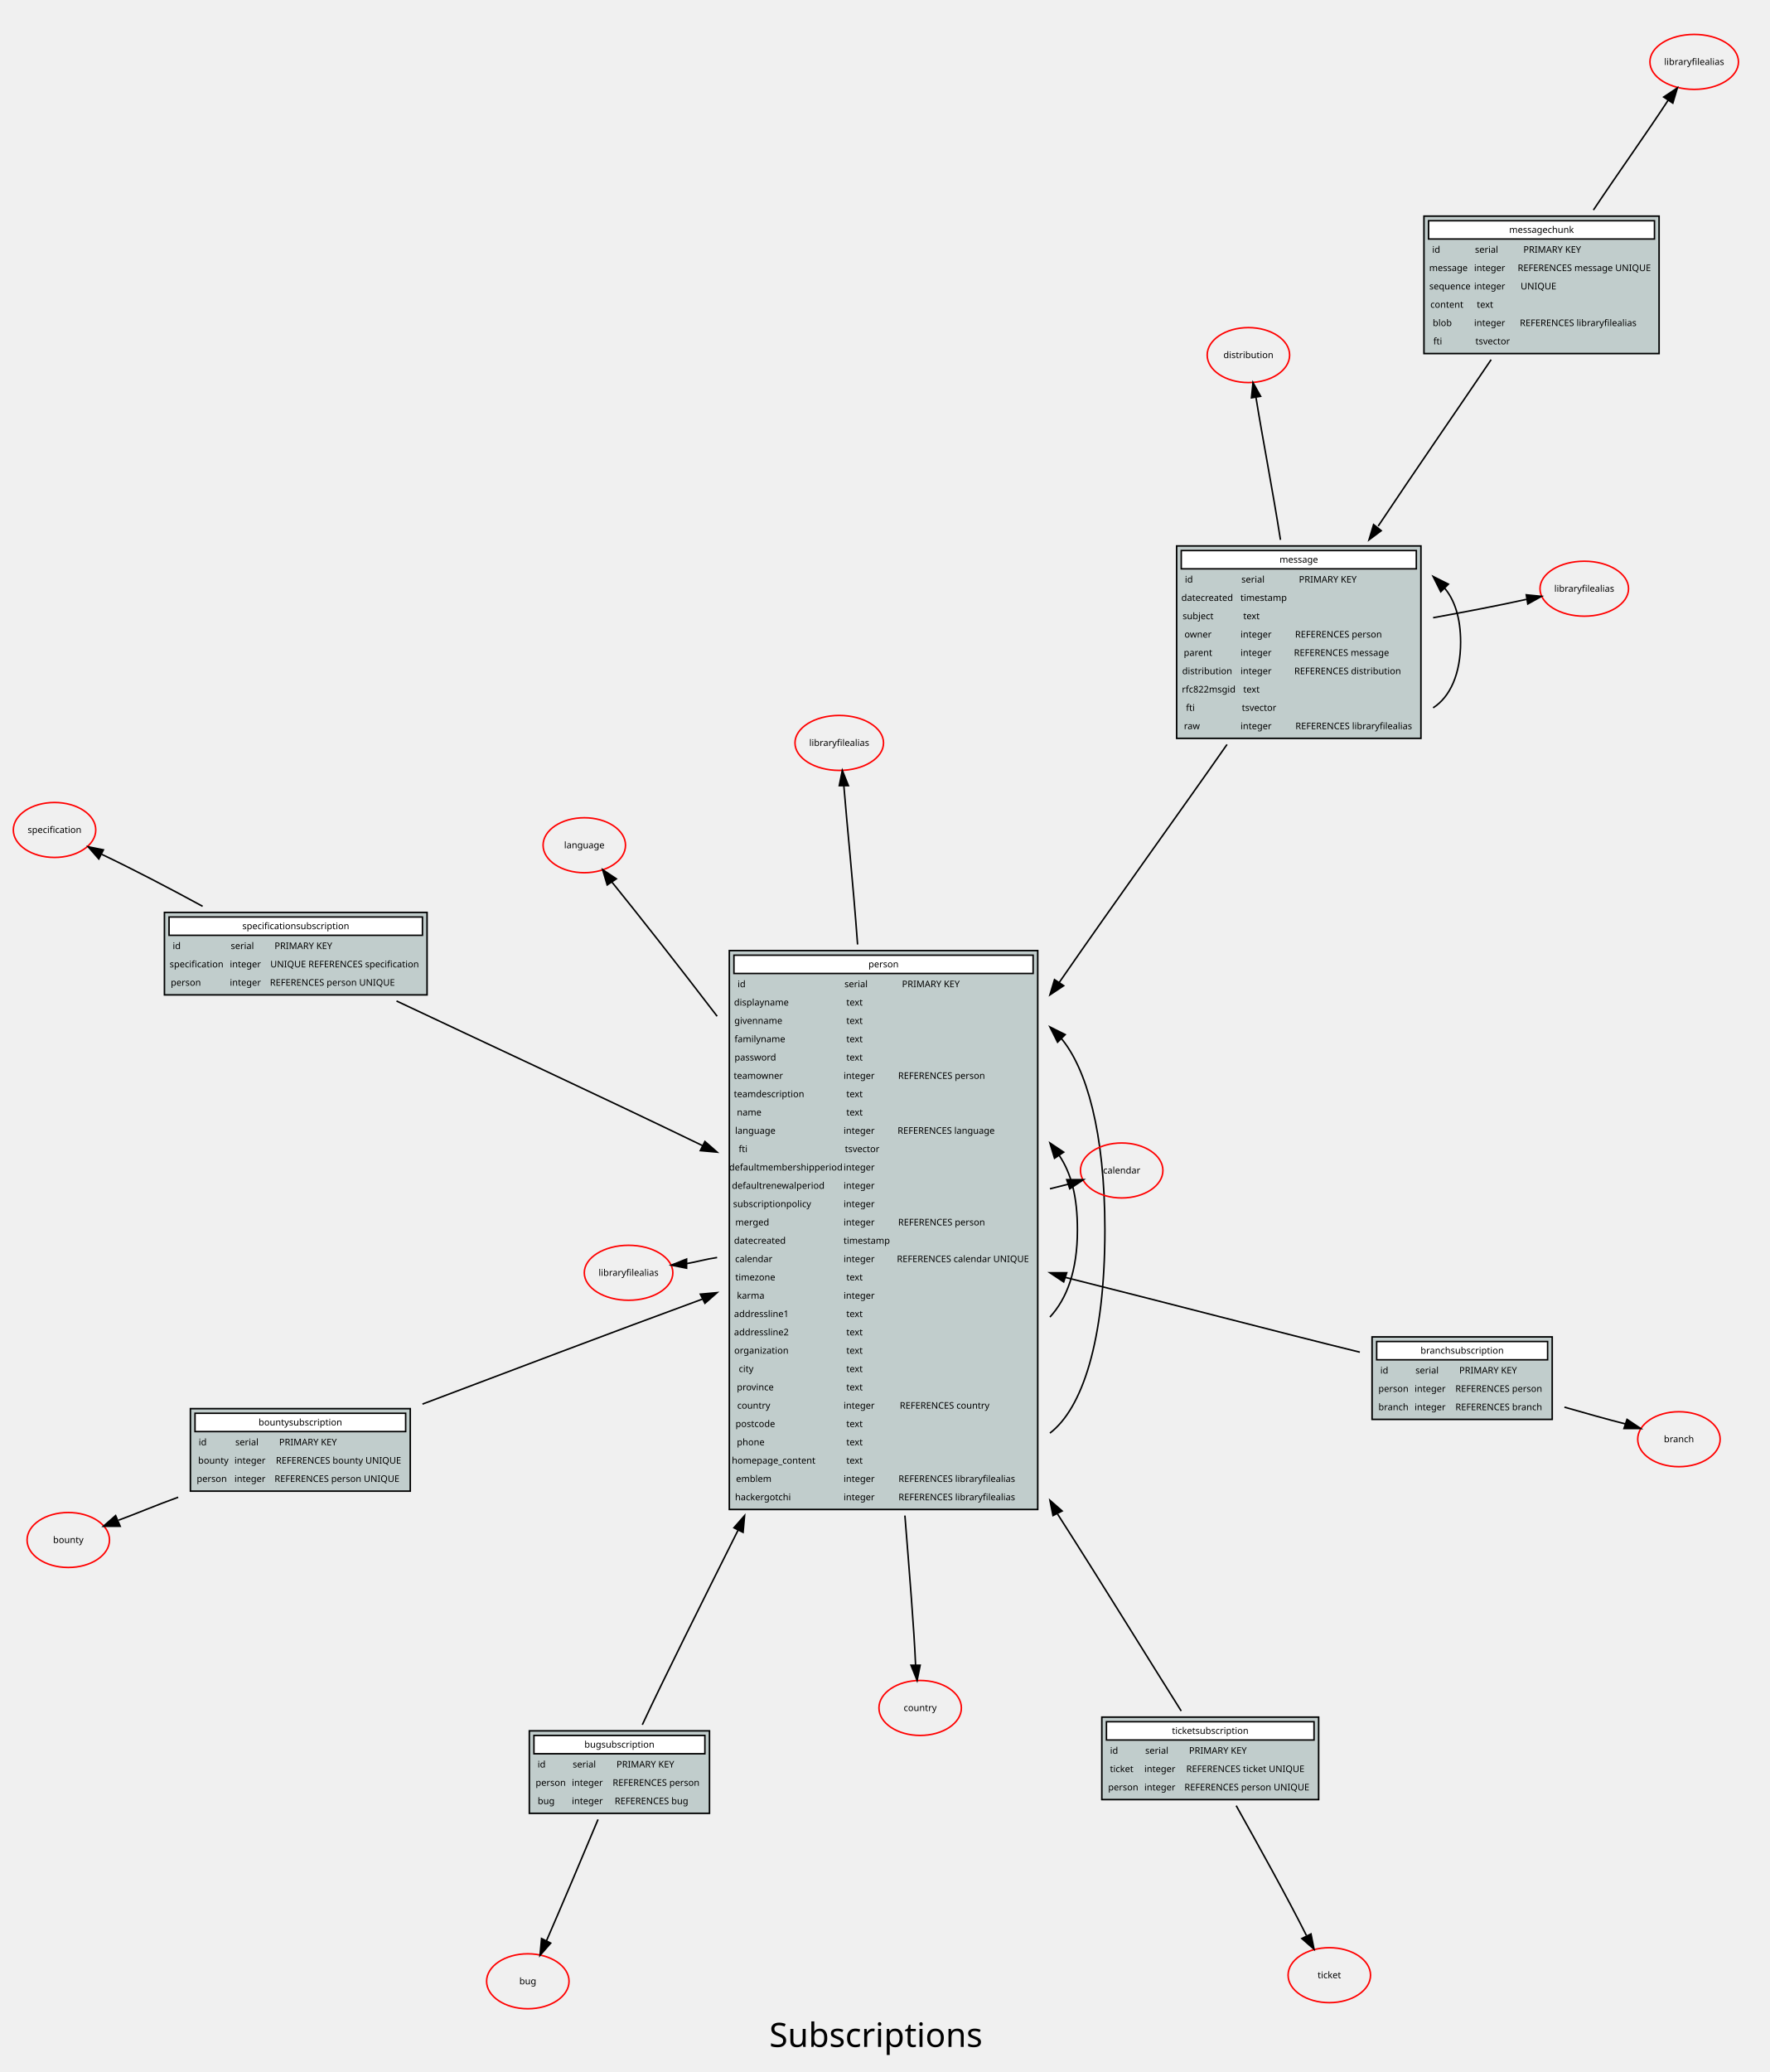
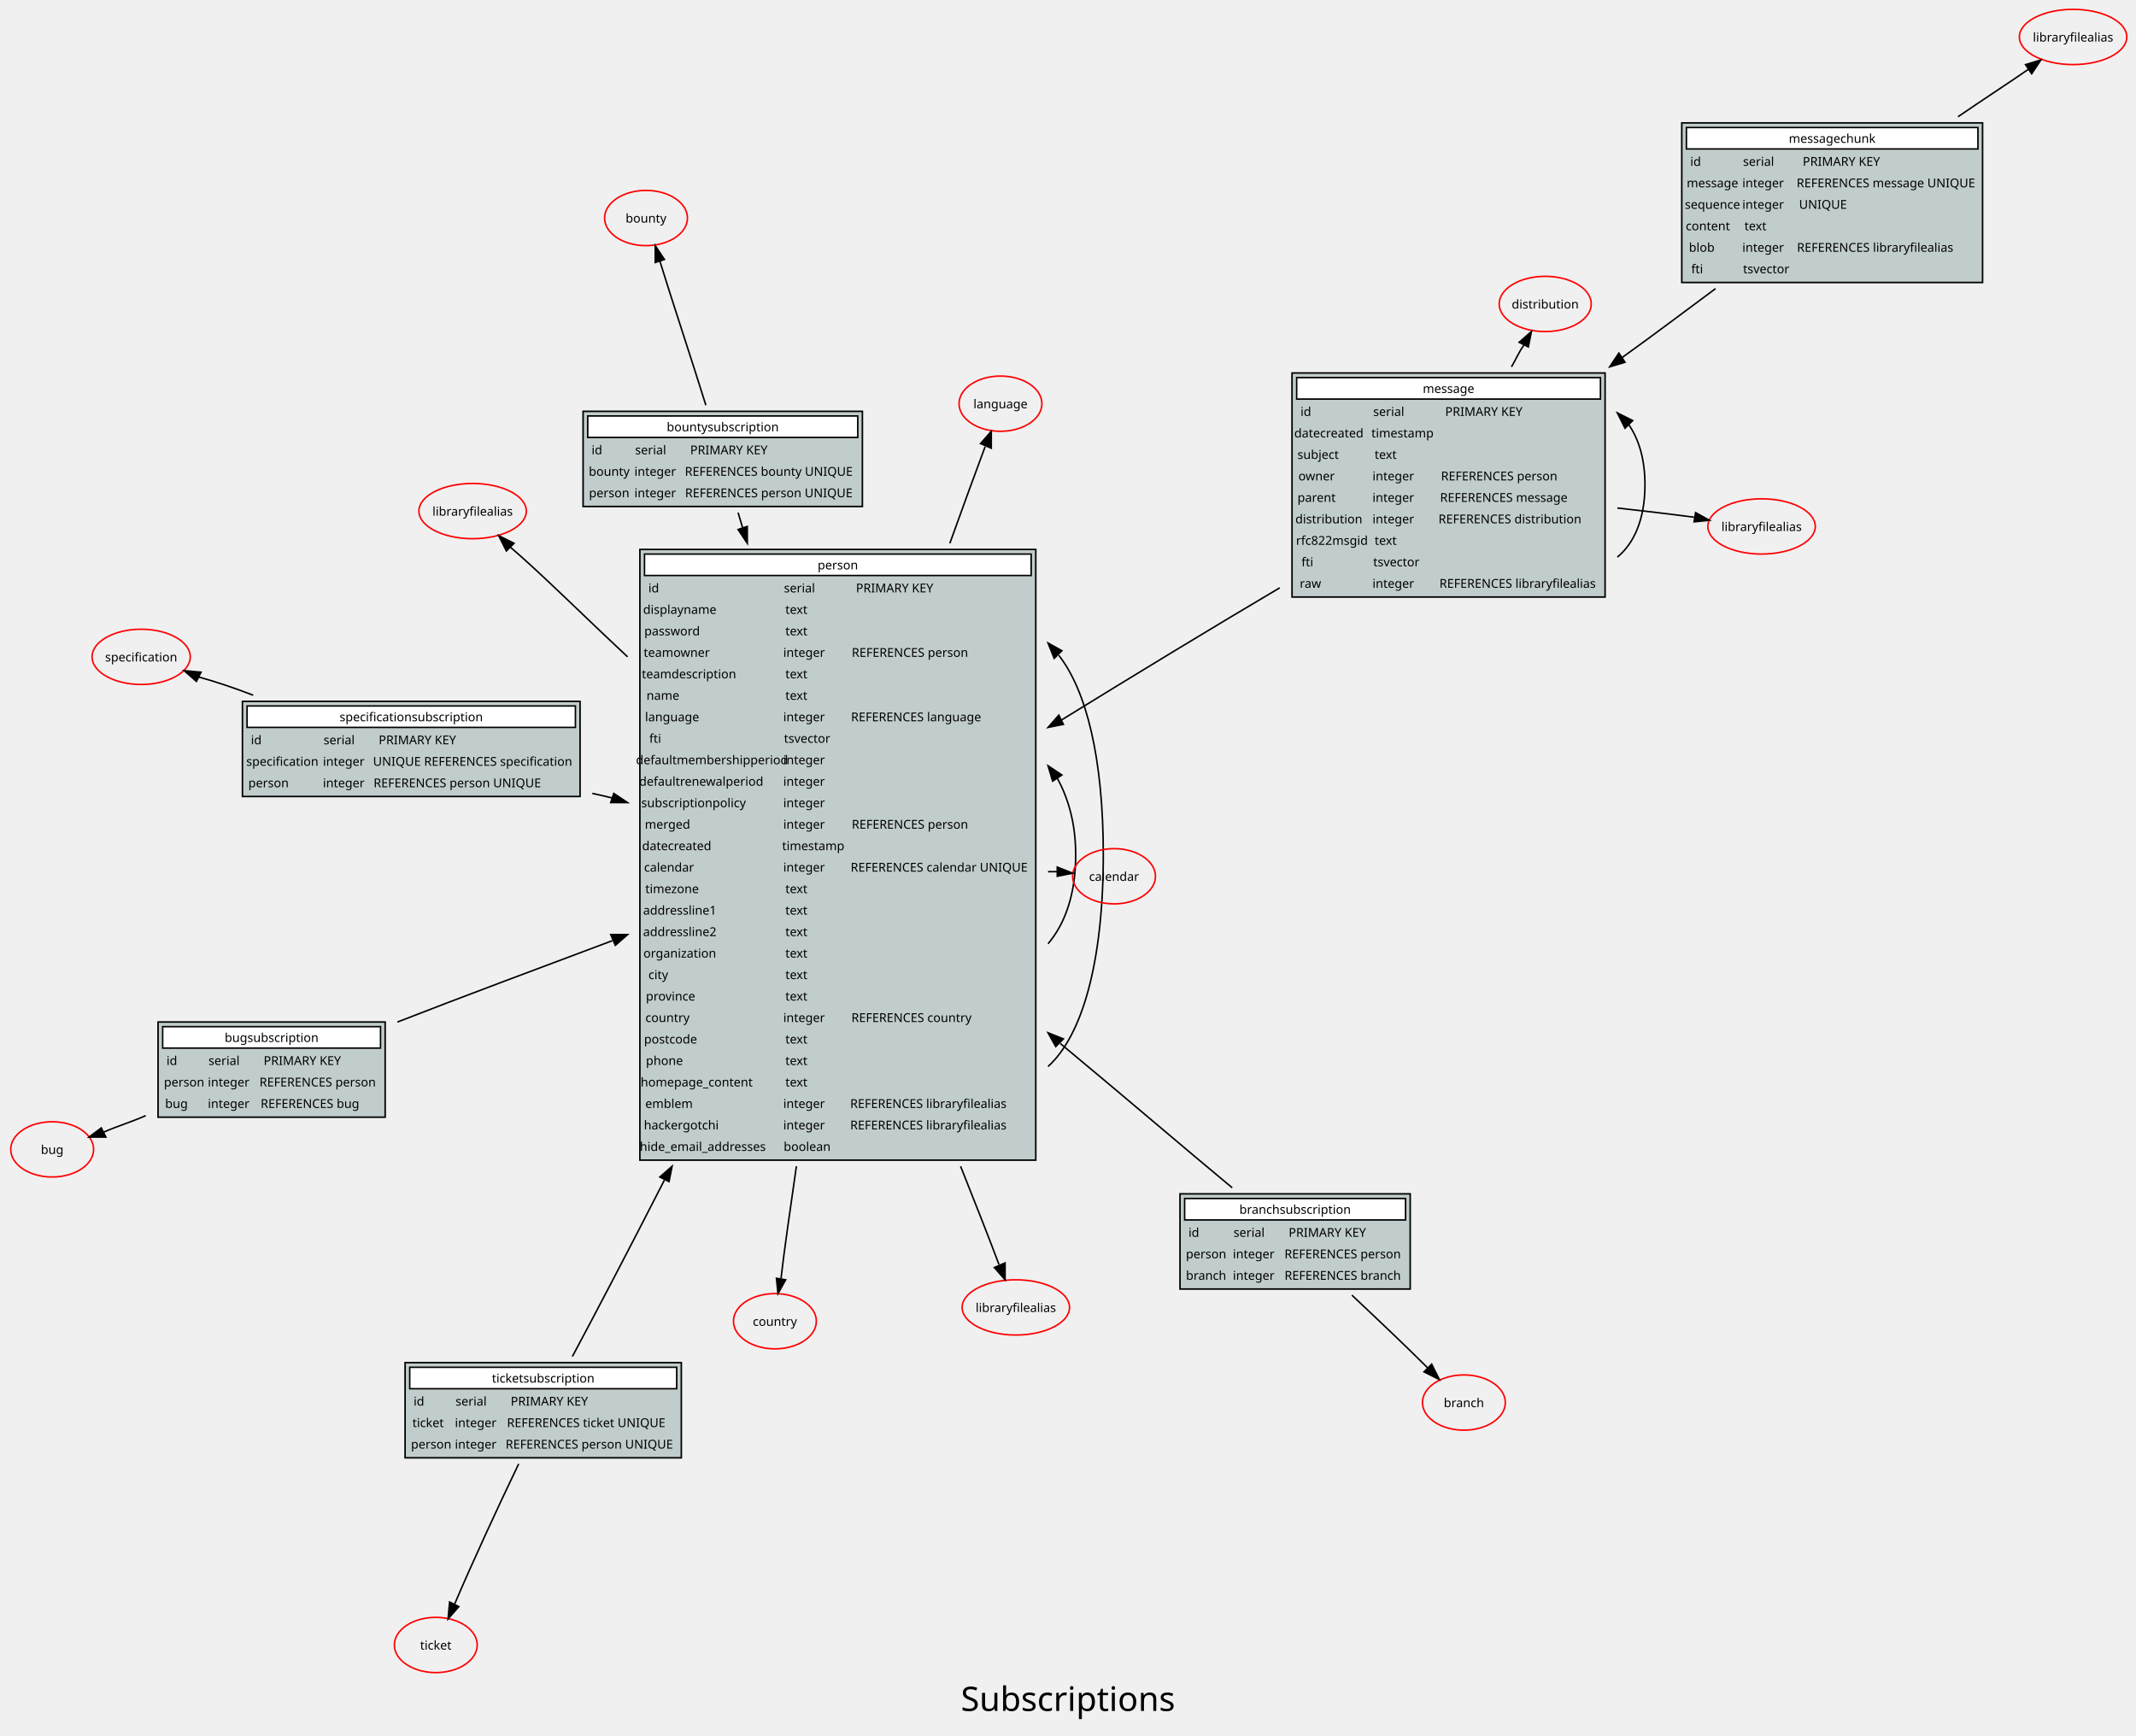
- <svg xmlns="http://www.w3.org/2000/svg" width="457px" height="535px" viewBox="-1 -1 456 534">
-   <g id="graph0" class="graph" transform="scale(0.393529)" style="font-family:Times-Roman;font-size:14.00;">
-     <text text-anchor="middle" style="font-size:22.00;" x="571" y="1338">Subscriptions</text>
+ <svg xmlns="http://www.w3.org/2000/svg" width="1393px" height="1132px" viewBox="-1 -1 1392 1131">
+   <g id="graph0" class="graph" style="font-family:Times-Roman;font-size:14.00;">
+     <text text-anchor="middle" style="font-size:22.00;" x="695" y="1114">Subscriptions</text>
    <g id="node1" class="node">
-       <polygon style="fill:#c1cdcc;stroke:#c1cdcc;" points="122,974 122,920 266,920 266,974 122,974" />
-       <polygon style="fill:white;stroke:white;" points="125,935 125,923 263,923 263,935 125,935" />
-       <text text-anchor="middle" style="font-size:6.00;" x="194" y="931">bountysubscription</text>
-       <polygon style="fill:none;stroke:black;" points="125,935 125,923 263,923 263,935 125,935" />
-       <text text-anchor="middle" style="font-size:6.00;" x="130" y="944">id</text>
-       <text text-anchor="middle" style="font-size:6.00;" x="159" y="944">serial</text>
-       <text text-anchor="middle" style="font-size:6.00;" x="199" y="944"> PRIMARY KEY </text>
-       <text text-anchor="middle" style="font-size:6.00;" x="137" y="956">bounty</text>
-       <text text-anchor="middle" style="font-size:6.00;" x="161" y="956">integer</text>
-       <text text-anchor="middle" style="font-size:6.00;" x="219" y="956"> REFERENCES bounty UNIQUE </text>
-       <text text-anchor="middle" style="font-size:6.00;" x="136" y="968">person</text>
-       <text text-anchor="middle" style="font-size:6.00;" x="161" y="968">integer</text>
-       <text text-anchor="middle" style="font-size:6.00;" x="218" y="968"> REFERENCES person UNIQUE </text>
-       <polygon style="fill:none;stroke:black;" points="122,974 122,920 266,920 266,974 122,974" />
+       <polygon style="fill:#c1cdcc;stroke:#c1cdcc;" points="379,329 379,267 561,267 561,329 379,329" />
+       <polygon style="fill:white;stroke:white;" points="382,284 382,270 558,270 558,284 382,284" />
+       <text text-anchor="middle" style="font-size:8.00;" x="470" y="280">bountysubscription</text>
+       <polygon style="fill:none;stroke:black;" points="382,284 382,270 558,270 558,284 382,284" />
+       <text text-anchor="middle" style="font-size:8.00;" x="388" y="295">id</text>
+       <text text-anchor="middle" style="font-size:8.00;" x="423" y="295">serial</text>
+       <text text-anchor="middle" style="font-size:8.00;" x="474" y="295"> PRIMARY KEY </text>
+       <text text-anchor="middle" style="font-size:8.00;" x="396" y="309">bounty</text>
+       <text text-anchor="middle" style="font-size:8.00;" x="426" y="309">integer</text>
+       <text text-anchor="middle" style="font-size:8.00;" x="500" y="309"> REFERENCES bounty UNIQUE </text>
+       <text text-anchor="middle" style="font-size:8.00;" x="396" y="323">person</text>
+       <text text-anchor="middle" style="font-size:8.00;" x="426" y="323">integer</text>
+       <text text-anchor="middle" style="font-size:8.00;" x="500" y="323"> REFERENCES person UNIQUE </text>
+       <polygon style="fill:none;stroke:black;" points="379,329 379,267 561,267 561,329 379,329" />
    </g>
    <g id="node6" class="node">
-       <polygon style="fill:#c1cdcc;stroke:#c1cdcc;" points="475,986 475,620 677,620 677,986 475,986" />
-       <polygon style="fill:white;stroke:white;" points="478,635 478,623 674,623 674,635 478,635" />
-       <text text-anchor="middle" style="font-size:6.00;" x="576" y="631">person</text>
-       <polygon style="fill:none;stroke:black;" points="478,635 478,623 674,623 674,635 478,635" />
-       <text text-anchor="middle" style="font-size:6.00;" x="483" y="644">id</text>
-       <text text-anchor="middle" style="font-size:6.00;" x="558" y="644">serial</text>
-       <text text-anchor="middle" style="font-size:6.00;" x="607" y="644"> PRIMARY KEY </text>
-       <text text-anchor="middle" style="font-size:6.00;" x="496" y="656">displayname</text>
-       <text text-anchor="middle" style="font-size:6.00;" x="557" y="656">text</text>
-       <text text-anchor="middle" style="font-size:6.00;" x="494" y="668">givenname</text>
-       <text text-anchor="middle" style="font-size:6.00;" x="557" y="668">text</text>
-       <text text-anchor="middle" style="font-size:6.00;" x="495" y="680">familyname</text>
-       <text text-anchor="middle" style="font-size:6.00;" x="557" y="680">text</text>
-       <text text-anchor="middle" style="font-size:6.00;" x="492" y="692">password</text>
-       <text text-anchor="middle" style="font-size:6.00;" x="557" y="692">text</text>
-       <text text-anchor="middle" style="font-size:6.00;" x="494" y="704">teamowner</text>
-       <text text-anchor="middle" style="font-size:6.00;" x="560" y="704">integer</text>
-       <text text-anchor="middle" style="font-size:6.00;" x="614" y="704"> REFERENCES person </text>
-       <text text-anchor="middle" style="font-size:6.00;" x="501" y="716">teamdescription</text>
-       <text text-anchor="middle" style="font-size:6.00;" x="557" y="716">text</text>
-       <text text-anchor="middle" style="font-size:6.00;" x="488" y="728">name</text>
-       <text text-anchor="middle" style="font-size:6.00;" x="557" y="728">text</text>
-       <text text-anchor="middle" style="font-size:6.00;" x="492" y="740">language</text>
-       <text text-anchor="middle" style="font-size:6.00;" x="560" y="740">integer</text>
-       <text text-anchor="middle" style="font-size:6.00;" x="617" y="740"> REFERENCES language </text>
-       <text text-anchor="middle" style="font-size:6.00;" x="484" y="752">fti</text>
-       <text text-anchor="middle" style="font-size:6.00;" x="562" y="752">tsvector</text>
-       <text text-anchor="middle" style="font-size:6.00;" x="512" y="764">defaultmembershipperiod</text>
-       <text text-anchor="middle" style="font-size:6.00;" x="560" y="764">integer</text>
-       <text text-anchor="middle" style="font-size:6.00;" x="507" y="776">defaultrenewalperiod</text>
-       <text text-anchor="middle" style="font-size:6.00;" x="560" y="776">integer</text>
-       <text text-anchor="middle" style="font-size:6.00;" x="503" y="788">subscriptionpolicy</text>
-       <text text-anchor="middle" style="font-size:6.00;" x="560" y="788">integer</text>
-       <text text-anchor="middle" style="font-size:6.00;" x="490" y="800">merged</text>
-       <text text-anchor="middle" style="font-size:6.00;" x="560" y="800">integer</text>
-       <text text-anchor="middle" style="font-size:6.00;" x="614" y="800"> REFERENCES person </text>
-       <text text-anchor="middle" style="font-size:6.00;" x="495" y="812">datecreated</text>
-       <text text-anchor="middle" style="font-size:6.00;" x="565" y="812">timestamp</text>
-       <text text-anchor="middle" style="font-size:6.00;" x="491" y="824">calendar</text>
-       <text text-anchor="middle" style="font-size:6.00;" x="560" y="824">integer</text>
-       <text text-anchor="middle" style="font-size:6.00;" x="628" y="824"> REFERENCES calendar UNIQUE </text>
-       <text text-anchor="middle" style="font-size:6.00;" x="492" y="836">timezone</text>
-       <text text-anchor="middle" style="font-size:6.00;" x="557" y="836">text</text>
-       <text text-anchor="middle" style="font-size:6.00;" x="489" y="848">karma</text>
-       <text text-anchor="middle" style="font-size:6.00;" x="560" y="848">integer</text>
-       <text text-anchor="middle" style="font-size:6.00;" x="496" y="860">addressline1</text>
-       <text text-anchor="middle" style="font-size:6.00;" x="557" y="860">text</text>
-       <text text-anchor="middle" style="font-size:6.00;" x="496" y="872">addressline2</text>
-       <text text-anchor="middle" style="font-size:6.00;" x="557" y="872">text</text>
-       <text text-anchor="middle" style="font-size:6.00;" x="496" y="884">organization</text>
-       <text text-anchor="middle" style="font-size:6.00;" x="557" y="884">text</text>
-       <text text-anchor="middle" style="font-size:6.00;" x="486" y="896">city</text>
-       <text text-anchor="middle" style="font-size:6.00;" x="557" y="896">text</text>
-       <text text-anchor="middle" style="font-size:6.00;" x="492" y="908">province</text>
-       <text text-anchor="middle" style="font-size:6.00;" x="557" y="908">text</text>
-       <text text-anchor="middle" style="font-size:6.00;" x="491" y="920">country</text>
-       <text text-anchor="middle" style="font-size:6.00;" x="560" y="920">integer</text>
-       <text text-anchor="middle" style="font-size:6.00;" x="616" y="920"> REFERENCES country </text>
-       <text text-anchor="middle" style="font-size:6.00;" x="492" y="932">postcode</text>
-       <text text-anchor="middle" style="font-size:6.00;" x="557" y="932">text</text>
-       <text text-anchor="middle" style="font-size:6.00;" x="489" y="944">phone</text>
-       <text text-anchor="middle" style="font-size:6.00;" x="557" y="944">text</text>
-       <text text-anchor="middle" style="font-size:6.00;" x="504" y="956">homepage_content</text>
-       <text text-anchor="middle" style="font-size:6.00;" x="557" y="956">text</text>
-       <text text-anchor="middle" style="font-size:6.00;" x="491" y="968">emblem</text>
-       <text text-anchor="middle" style="font-size:6.00;" x="560" y="968">integer</text>
-       <text text-anchor="middle" style="font-size:6.00;" x="624" y="968"> REFERENCES libraryfilealias </text>
-       <text text-anchor="middle" style="font-size:6.00;" x="497" y="980">hackergotchi</text>
-       <text text-anchor="middle" style="font-size:6.00;" x="560" y="980">integer</text>
-       <text text-anchor="middle" style="font-size:6.00;" x="624" y="980"> REFERENCES libraryfilealias </text>
-       <polygon style="fill:none;stroke:black;" points="475,986 475,620 677,620 677,986 475,986" />
+       <polygon style="fill:#c1cdcc;stroke:#c1cdcc;" points="416,755 416,357 674,357 674,755 416,755" />
+       <polygon style="fill:white;stroke:white;" points="419,374 419,360 671,360 671,374 419,374" />
+       <text text-anchor="middle" style="font-size:8.00;" x="545" y="370">person</text>
+       <polygon style="fill:none;stroke:black;" points="419,374 419,360 671,360 671,374 419,374" />
+       <text text-anchor="middle" style="font-size:8.00;" x="425" y="385">id</text>
+       <text text-anchor="middle" style="font-size:8.00;" x="520" y="385">serial</text>
+       <text text-anchor="middle" style="font-size:8.00;" x="582" y="385"> PRIMARY KEY </text>
+       <text text-anchor="middle" style="font-size:8.00;" x="442" y="399">displayname</text>
+       <text text-anchor="middle" style="font-size:8.00;" x="518" y="399">text</text>
+       <text text-anchor="middle" style="font-size:8.00;" x="437" y="413">password</text>
+       <text text-anchor="middle" style="font-size:8.00;" x="518" y="413">text</text>
+       <text text-anchor="middle" style="font-size:8.00;" x="440" y="427">teamowner</text>
+       <text text-anchor="middle" style="font-size:8.00;" x="523" y="427">integer</text>
+       <text text-anchor="middle" style="font-size:8.00;" x="592" y="427"> REFERENCES person </text>
+       <text text-anchor="middle" style="font-size:8.00;" x="448" y="441">teamdescription</text>
+       <text text-anchor="middle" style="font-size:8.00;" x="518" y="441">text</text>
+       <text text-anchor="middle" style="font-size:8.00;" x="431" y="455">name</text>
+       <text text-anchor="middle" style="font-size:8.00;" x="518" y="455">text</text>
+       <text text-anchor="middle" style="font-size:8.00;" x="437" y="469">language</text>
+       <text text-anchor="middle" style="font-size:8.00;" x="523" y="469">integer</text>
+       <text text-anchor="middle" style="font-size:8.00;" x="596" y="469"> REFERENCES language </text>
+       <text text-anchor="middle" style="font-size:8.00;" x="426" y="483">fti</text>
+       <text text-anchor="middle" style="font-size:8.00;" x="525" y="483">tsvector</text>
+       <text text-anchor="middle" style="font-size:8.00;" x="463" y="497">defaultmembershipperiod</text>
+       <text text-anchor="middle" style="font-size:8.00;" x="523" y="497">integer</text>
+       <text text-anchor="middle" style="font-size:8.00;" x="456" y="511">defaultrenewalperiod</text>
+       <text text-anchor="middle" style="font-size:8.00;" x="523" y="511">integer</text>
+       <text text-anchor="middle" style="font-size:8.00;" x="451" y="525">subscriptionpolicy</text>
+       <text text-anchor="middle" style="font-size:8.00;" x="523" y="525">integer</text>
+       <text text-anchor="middle" style="font-size:8.00;" x="434" y="539">merged</text>
+       <text text-anchor="middle" style="font-size:8.00;" x="523" y="539">integer</text>
+       <text text-anchor="middle" style="font-size:8.00;" x="592" y="539"> REFERENCES person </text>
+       <text text-anchor="middle" style="font-size:8.00;" x="440" y="553">datecreated</text>
+       <text text-anchor="middle" style="font-size:8.00;" x="529" y="553">timestamp</text>
+       <text text-anchor="middle" style="font-size:8.00;" x="435" y="567">calendar</text>
+       <text text-anchor="middle" style="font-size:8.00;" x="523" y="567">integer</text>
+       <text text-anchor="middle" style="font-size:8.00;" x="611" y="567"> REFERENCES calendar UNIQUE </text>
+       <text text-anchor="middle" style="font-size:8.00;" x="437" y="581">timezone</text>
+       <text text-anchor="middle" style="font-size:8.00;" x="518" y="581">text</text>
+       <text text-anchor="middle" style="font-size:8.00;" x="442" y="595">addressline1</text>
+       <text text-anchor="middle" style="font-size:8.00;" x="518" y="595">text</text>
+       <text text-anchor="middle" style="font-size:8.00;" x="442" y="609">addressline2</text>
+       <text text-anchor="middle" style="font-size:8.00;" x="518" y="609">text</text>
+       <text text-anchor="middle" style="font-size:8.00;" x="442" y="623">organization</text>
+       <text text-anchor="middle" style="font-size:8.00;" x="518" y="623">text</text>
+       <text text-anchor="middle" style="font-size:8.00;" x="428" y="637">city</text>
+       <text text-anchor="middle" style="font-size:8.00;" x="518" y="637">text</text>
+       <text text-anchor="middle" style="font-size:8.00;" x="436" y="651">province</text>
+       <text text-anchor="middle" style="font-size:8.00;" x="518" y="651">text</text>
+       <text text-anchor="middle" style="font-size:8.00;" x="434" y="665">country</text>
+       <text text-anchor="middle" style="font-size:8.00;" x="523" y="665">integer</text>
+       <text text-anchor="middle" style="font-size:8.00;" x="593" y="665"> REFERENCES country </text>
+       <text text-anchor="middle" style="font-size:8.00;" x="436" y="679">postcode</text>
+       <text text-anchor="middle" style="font-size:8.00;" x="518" y="679">text</text>
+       <text text-anchor="middle" style="font-size:8.00;" x="432" y="693">phone</text>
+       <text text-anchor="middle" style="font-size:8.00;" x="518" y="693">text</text>
+       <text text-anchor="middle" style="font-size:8.00;" x="453" y="707">homepage_content</text>
+       <text text-anchor="middle" style="font-size:8.00;" x="518" y="707">text</text>
+       <text text-anchor="middle" style="font-size:8.00;" x="435" y="721">emblem</text>
+       <text text-anchor="middle" style="font-size:8.00;" x="523" y="721">integer</text>
+       <text text-anchor="middle" style="font-size:8.00;" x="604" y="721"> REFERENCES libraryfilealias </text>
+       <text text-anchor="middle" style="font-size:8.00;" x="443" y="735">hackergotchi</text>
+       <text text-anchor="middle" style="font-size:8.00;" x="523" y="735">integer</text>
+       <text text-anchor="middle" style="font-size:8.00;" x="604" y="735"> REFERENCES libraryfilealias </text>
+       <text text-anchor="middle" style="font-size:8.00;" x="457" y="749">hide_email_addresses</text>
+       <text text-anchor="middle" style="font-size:8.00;" x="525" y="749">boolean</text>
+       <polygon style="fill:none;stroke:black;" points="416,755 416,357 674,357 674,755 416,755" />
    </g>
    <g id="edge4" class="edge">
-       <path style="fill:none;stroke:black;" d="M274,917C327,897 398,870 458,848" />
-       <polygon style="fill:black;stroke:black;" points="456,845 467,844 459,851 456,845" />
+       <path style="fill:none;stroke:black;" d="M480,333C481,336 482,340 483,343" />
+       <polygon style="fill:black;stroke:black;" points="486,342 486,353 480,344 486,342" />
    </g>
    <g id="node9" class="node">
-       <ellipse cx="42" cy="1006" rx="27" ry="18" style="fill:none;stroke:red;" />
-       <text text-anchor="middle" style="font-size:6.00;" x="42" y="1008">bounty</text>
+       <ellipse cx="420" cy="141" rx="27" ry="18" style="fill:none;stroke:red;" />
+       <text text-anchor="middle" style="font-size:8.00;" x="420" y="144">bounty</text>
    </g>
    <g id="edge2" class="edge">
-       <path style="fill:none;stroke:black;" d="M114,978C100,983 86,989 75,993" />
-       <polygon style="fill:black;stroke:black;" points="76,997 65,997 73,990 76,997" />
+       <path style="fill:none;stroke:black;" d="M459,263C450,234 437,195 429,169" />
+       <polygon style="fill:black;stroke:black;" points="426,170 426,159 432,168 426,170" />
    </g>
    <g id="node2" class="node">
-       <polygon style="fill:#c1cdcc;stroke:#c1cdcc;" points="896,927 896,873 1014,873 1014,927 896,927" />
-       <polygon style="fill:white;stroke:white;" points="899,888 899,876 1011,876 1011,888 899,888" />
-       <text text-anchor="middle" style="font-size:6.00;" x="955" y="884">branchsubscription</text>
-       <polygon style="fill:none;stroke:black;" points="899,888 899,876 1011,876 1011,888 899,888" />
-       <text text-anchor="middle" style="font-size:6.00;" x="904" y="897">id</text>
-       <text text-anchor="middle" style="font-size:6.00;" x="932" y="897">serial</text>
-       <text text-anchor="middle" style="font-size:6.00;" x="972" y="897"> PRIMARY KEY </text>
-       <text text-anchor="middle" style="font-size:6.00;" x="910" y="909">person</text>
-       <text text-anchor="middle" style="font-size:6.00;" x="934" y="909">integer</text>
-       <text text-anchor="middle" style="font-size:6.00;" x="979" y="909"> REFERENCES person </text>
-       <text text-anchor="middle" style="font-size:6.00;" x="910" y="921">branch</text>
-       <text text-anchor="middle" style="font-size:6.00;" x="934" y="921">integer</text>
-       <text text-anchor="middle" style="font-size:6.00;" x="979" y="921"> REFERENCES branch </text>
-       <polygon style="fill:none;stroke:black;" points="896,927 896,873 1014,873 1014,927 896,927" />
+       <polygon style="fill:#c1cdcc;stroke:#c1cdcc;" points="768,839 768,777 918,777 918,839 768,839" />
+       <polygon style="fill:white;stroke:white;" points="771,794 771,780 915,780 915,794 771,794" />
+       <text text-anchor="middle" style="font-size:8.00;" x="843" y="790">branchsubscription</text>
+       <polygon style="fill:none;stroke:black;" points="771,794 771,780 915,780 915,794 771,794" />
+       <text text-anchor="middle" style="font-size:8.00;" x="777" y="805">id</text>
+       <text text-anchor="middle" style="font-size:8.00;" x="813" y="805">serial</text>
+       <text text-anchor="middle" style="font-size:8.00;" x="864" y="805"> PRIMARY KEY </text>
+       <text text-anchor="middle" style="font-size:8.00;" x="785" y="819">person</text>
+       <text text-anchor="middle" style="font-size:8.00;" x="816" y="819">integer</text>
+       <text text-anchor="middle" style="font-size:8.00;" x="874" y="819"> REFERENCES person </text>
+       <text text-anchor="middle" style="font-size:8.00;" x="785" y="833">branch</text>
+       <text text-anchor="middle" style="font-size:8.00;" x="816" y="833">integer</text>
+       <text text-anchor="middle" style="font-size:8.00;" x="874" y="833"> REFERENCES branch </text>
+       <polygon style="fill:none;stroke:black;" points="768,839 768,777 918,777 918,839 768,839" />
    </g>
    <g id="edge6" class="edge">
-       <path style="fill:none;stroke:black;" d="M888,883C835,870 759,850 695,834" />
-       <polygon style="fill:black;stroke:black;" points="694,837 685,831 696,831 694,837" />
+       <path style="fill:none;stroke:black;" d="M802,773C773,749 731,713 690,679" />
+       <polygon style="fill:black;stroke:black;" points="687,681 682,672 692,676 687,681" />
    </g>
    <g id="node13" class="node">
-       <ellipse cx="1097" cy="940" rx="27" ry="18" style="fill:none;stroke:red;" />
-       <text text-anchor="middle" style="font-size:6.00;" x="1097" y="942">branch</text>
+       <ellipse cx="953" cy="913" rx="27" ry="18" style="fill:none;stroke:red;" />
+       <text text-anchor="middle" style="font-size:8.00;" x="953" y="916">branch</text>
    </g>
    <g id="edge8" class="edge">
-       <path style="fill:none;stroke:black;" d="M1022,919C1036,923 1050,927 1062,930" />
-       <polygon style="fill:black;stroke:black;" points="1063,927 1072,933 1061,933 1063,927" />
+       <path style="fill:none;stroke:black;" d="M880,843C897,859 916,877 930,891" />
+       <polygon style="fill:black;stroke:black;" points="932,888 937,898 927,893 932,888" />
    </g>
    <g id="node3" class="node">
-       <polygon style="fill:#c1cdcc;stroke:#c1cdcc;" points="344,1185 344,1131 462,1131 462,1185 344,1185" />
-       <polygon style="fill:white;stroke:white;" points="347,1146 347,1134 459,1134 459,1146 347,1146" />
-       <text text-anchor="middle" style="font-size:6.00;" x="403" y="1142">bugsubscription</text>
-       <polygon style="fill:none;stroke:black;" points="347,1146 347,1134 459,1134 459,1146 347,1146" />
-       <text text-anchor="middle" style="font-size:6.00;" x="352" y="1155">id</text>
-       <text text-anchor="middle" style="font-size:6.00;" x="380" y="1155">serial</text>
-       <text text-anchor="middle" style="font-size:6.00;" x="420" y="1155"> PRIMARY KEY </text>
-       <text text-anchor="middle" style="font-size:6.00;" x="358" y="1167">person</text>
-       <text text-anchor="middle" style="font-size:6.00;" x="382" y="1167">integer</text>
-       <text text-anchor="middle" style="font-size:6.00;" x="427" y="1167"> REFERENCES person </text>
-       <text text-anchor="middle" style="font-size:6.00;" x="355" y="1179">bug</text>
-       <text text-anchor="middle" style="font-size:6.00;" x="382" y="1179">integer</text>
-       <text text-anchor="middle" style="font-size:6.00;" x="424" y="1179"> REFERENCES bug </text>
-       <polygon style="fill:none;stroke:black;" points="344,1185 344,1131 462,1131 462,1185 344,1185" />
+       <polygon style="fill:#c1cdcc;stroke:#c1cdcc;" points="102,727 102,665 250,665 250,727 102,727" />
+       <polygon style="fill:white;stroke:white;" points="105,682 105,668 247,668 247,682 105,682" />
+       <text text-anchor="middle" style="font-size:8.00;" x="176" y="678">bugsubscription</text>
+       <polygon style="fill:none;stroke:black;" points="105,682 105,668 247,668 247,682 105,682" />
+       <text text-anchor="middle" style="font-size:8.00;" x="111" y="693">id</text>
+       <text text-anchor="middle" style="font-size:8.00;" x="145" y="693">serial</text>
+       <text text-anchor="middle" style="font-size:8.00;" x="196" y="693"> PRIMARY KEY </text>
+       <text text-anchor="middle" style="font-size:8.00;" x="119" y="707">person</text>
+       <text text-anchor="middle" style="font-size:8.00;" x="148" y="707">integer</text>
+       <text text-anchor="middle" style="font-size:8.00;" x="206" y="707"> REFERENCES person </text>
+       <text text-anchor="middle" style="font-size:8.00;" x="114" y="721">bug</text>
+       <text text-anchor="middle" style="font-size:8.00;" x="148" y="721">integer</text>
+       <text text-anchor="middle" style="font-size:8.00;" x="201" y="721"> REFERENCES bug </text>
+       <polygon style="fill:none;stroke:black;" points="102,727 102,665 250,665 250,727 102,727" />
    </g>
    <g id="edge10" class="edge">
-       <path style="fill:none;stroke:black;" d="M418,1127C432,1097 456,1049 481,999" />
-       <polygon style="fill:black;stroke:black;" points="478,998 485,990 484,1001 478,998" />
+       <path style="fill:none;stroke:black;" d="M258,665C299,649 350,630 398,612" />
+       <polygon style="fill:black;stroke:black;" points="397,608 408,608 400,615 397,608" />
    </g>
    <g id="node16" class="node">
-       <ellipse cx="343" cy="1295" rx="27" ry="18" style="fill:none;stroke:red;" />
-       <text text-anchor="middle" style="font-size:6.00;" x="343" y="1297">bug</text>
+       <ellipse cx="33" cy="748" rx="27" ry="18" style="fill:none;stroke:red;" />
+       <text text-anchor="middle" style="font-size:8.00;" x="33" y="751">bug</text>
    </g>
    <g id="edge12" class="edge">
-       <path style="fill:none;stroke:black;" d="M389,1189C379,1213 365,1246 355,1269" />
-       <polygon style="fill:black;stroke:black;" points="358,1270 351,1278 352,1267 358,1270" />
+       <path style="fill:none;stroke:black;" d="M94,726C85,730 75,733 66,737" />
+       <polygon style="fill:black;stroke:black;" points="68,740 57,740 65,734 68,740" />
    </g>
    <g id="node4" class="node">
-       <polygon style="fill:#c1cdcc;stroke:#c1cdcc;" points="768,481 768,355 928,355 928,481 768,481" />
-       <polygon style="fill:white;stroke:white;" points="771,370 771,358 925,358 925,370 771,370" />
-       <text text-anchor="middle" style="font-size:6.00;" x="848" y="366">message</text>
-       <polygon style="fill:none;stroke:black;" points="771,370 771,358 925,358 925,370 771,370" />
-       <text text-anchor="middle" style="font-size:6.00;" x="776" y="379">id</text>
-       <text text-anchor="middle" style="font-size:6.00;" x="818" y="379">serial</text>
-       <text text-anchor="middle" style="font-size:6.00;" x="867" y="379"> PRIMARY KEY </text>
-       <text text-anchor="middle" style="font-size:6.00;" x="788" y="391">datecreated</text>
-       <text text-anchor="middle" style="font-size:6.00;" x="825" y="391">timestamp</text>
-       <text text-anchor="middle" style="font-size:6.00;" x="782" y="403">subject</text>
-       <text text-anchor="middle" style="font-size:6.00;" x="817" y="403">text</text>
-       <text text-anchor="middle" style="font-size:6.00;" x="782" y="415">owner</text>
-       <text text-anchor="middle" style="font-size:6.00;" x="820" y="415">integer</text>
-       <text text-anchor="middle" style="font-size:6.00;" x="874" y="415"> REFERENCES person </text>
-       <text text-anchor="middle" style="font-size:6.00;" x="782" y="427">parent</text>
-       <text text-anchor="middle" style="font-size:6.00;" x="820" y="427">integer</text>
-       <text text-anchor="middle" style="font-size:6.00;" x="876" y="427"> REFERENCES message </text>
-       <text text-anchor="middle" style="font-size:6.00;" x="788" y="439">distribution</text>
-       <text text-anchor="middle" style="font-size:6.00;" x="820" y="439">integer</text>
-       <text text-anchor="middle" style="font-size:6.00;" x="880" y="439"> REFERENCES distribution </text>
-       <text text-anchor="middle" style="font-size:6.00;" x="789" y="451">rfc822msgid</text>
-       <text text-anchor="middle" style="font-size:6.00;" x="817" y="451">text</text>
-       <text text-anchor="middle" style="font-size:6.00;" x="777" y="463">fti</text>
-       <text text-anchor="middle" style="font-size:6.00;" x="822" y="463">tsvector</text>
-       <text text-anchor="middle" style="font-size:6.00;" x="778" y="475">raw</text>
-       <text text-anchor="middle" style="font-size:6.00;" x="820" y="475">integer</text>
-       <text text-anchor="middle" style="font-size:6.00;" x="884" y="475"> REFERENCES libraryfilealias </text>
-       <polygon style="fill:none;stroke:black;" points="768,481 768,355 928,355 928,481 768,481" />
+       <polygon style="fill:#c1cdcc;stroke:#c1cdcc;" points="841,388 841,242 1045,242 1045,388 841,388" />
+       <polygon style="fill:white;stroke:white;" points="844,259 844,245 1042,245 1042,259 844,259" />
+       <text text-anchor="middle" style="font-size:8.00;" x="943" y="255">message</text>
+       <polygon style="fill:none;stroke:black;" points="844,259 844,245 1042,245 1042,259 844,259" />
+       <text text-anchor="middle" style="font-size:8.00;" x="850" y="270">id</text>
+       <text text-anchor="middle" style="font-size:8.00;" x="904" y="270">serial</text>
+       <text text-anchor="middle" style="font-size:8.00;" x="966" y="270"> PRIMARY KEY </text>
+       <text text-anchor="middle" style="font-size:8.00;" x="865" y="284">datecreated</text>
+       <text text-anchor="middle" style="font-size:8.00;" x="913" y="284">timestamp</text>
+       <text text-anchor="middle" style="font-size:8.00;" x="858" y="298">subject</text>
+       <text text-anchor="middle" style="font-size:8.00;" x="902" y="298">text</text>
+       <text text-anchor="middle" style="font-size:8.00;" x="857" y="312">owner</text>
+       <text text-anchor="middle" style="font-size:8.00;" x="907" y="312">integer</text>
+       <text text-anchor="middle" style="font-size:8.00;" x="976" y="312"> REFERENCES person </text>
+       <text text-anchor="middle" style="font-size:8.00;" x="857" y="326">parent</text>
+       <text text-anchor="middle" style="font-size:8.00;" x="907" y="326">integer</text>
+       <text text-anchor="middle" style="font-size:8.00;" x="979" y="326"> REFERENCES message </text>
+       <text text-anchor="middle" style="font-size:8.00;" x="865" y="340">distribution</text>
+       <text text-anchor="middle" style="font-size:8.00;" x="907" y="340">integer</text>
+       <text text-anchor="middle" style="font-size:8.00;" x="983" y="340"> REFERENCES distribution </text>
+       <text text-anchor="middle" style="font-size:8.00;" x="867" y="354">rfc822msgid</text>
+       <text text-anchor="middle" style="font-size:8.00;" x="902" y="354">text</text>
+       <text text-anchor="middle" style="font-size:8.00;" x="851" y="368">fti</text>
+       <text text-anchor="middle" style="font-size:8.00;" x="909" y="368">tsvector</text>
+       <text text-anchor="middle" style="font-size:8.00;" x="853" y="382">raw</text>
+       <text text-anchor="middle" style="font-size:8.00;" x="907" y="382">integer</text>
+       <text text-anchor="middle" style="font-size:8.00;" x="988" y="382"> REFERENCES libraryfilealias </text>
+       <polygon style="fill:none;stroke:black;" points="841,388 841,242 1045,242 1045,388 841,388" />
    </g>
    <g id="edge16" class="edge">
-       <path style="fill:none;stroke:black;" d="M936,461C947,454 954,439 954,418 954,402 950,390 943,382" />
-       <polygon style="fill:black;stroke:black;" points="941,385 936,375 946,380 941,385" />
+       <path style="fill:none;stroke:black;" d="M1053,362C1064,353 1071,337 1071,315 1071,298 1067,285 1060,275" />
+       <polygon style="fill:black;stroke:black;" points="1058,278 1053,268 1063,273 1058,278" />
    </g>
    <g id="edge14" class="edge">
-       <path style="fill:none;stroke:black;" d="M801,485C771,528 729,586 691,641" />
-       <polygon style="fill:black;stroke:black;" points="694,643 685,649 688,639 694,643" />
+       <path style="fill:none;stroke:black;" d="M833,382C789,408 738,439 691,468" />
+       <polygon style="fill:black;stroke:black;" points="692,471 682,473 689,465 692,471" />
    </g>
    <g id="node20" class="node">
-       <ellipse cx="815" cy="230" rx="27" ry="18" style="fill:none;stroke:red;" />
-       <text text-anchor="middle" style="font-size:6.00;" x="815" y="232">distribution</text>
+       <ellipse cx="1006" cy="197" rx="30" ry="18" style="fill:none;stroke:red;" />
+       <text text-anchor="middle" style="font-size:8.00;" x="1006" y="200">distribution</text>
    </g>
    <g id="edge18" class="edge">
-       <path style="fill:none;stroke:black;" d="M836,351C831,319 824,283 820,258" />
-       <polygon style="fill:black;stroke:black;" points="817,258 818,248 823,257 817,258" />
+       <path style="fill:none;stroke:black;" d="M984,238C987,233 989,228 992,224" />
+       <polygon style="fill:black;stroke:black;" points="989,222 997,215 995,225 989,222" />
    </g>
    <g id="node22" class="node">
-       <ellipse cx="1035" cy="383" rx="29" ry="18" style="fill:none;stroke:red;" />
-       <text text-anchor="middle" style="font-size:6.00;" x="1035" y="385">libraryfilealias</text>
+       <ellipse cx="1147" cy="342" rx="35" ry="18" style="fill:none;stroke:red;" />
+       <text text-anchor="middle" style="font-size:8.00;" x="1147" y="345">libraryfilealias</text>
    </g>
    <g id="edge20" class="edge">
-       <path style="fill:none;stroke:black;" d="M936,402C958,398 979,394 997,390" />
-       <polygon style="fill:black;stroke:black;" points="997,387 1007,388 998,393 997,387" />
+       <path style="fill:none;stroke:black;" d="M1053,330C1071,332 1088,334 1103,336" />
+       <polygon style="fill:black;stroke:black;" points="1104,333 1113,338 1103,339 1104,333" />
    </g>
    <g id="node5" class="node">
-       <polygon style="fill:#c1cdcc;stroke:#c1cdcc;" points="930,229 930,139 1084,139 1084,229 930,229" />
-       <polygon style="fill:white;stroke:white;" points="933,154 933,142 1081,142 1081,154 933,154" />
-       <text text-anchor="middle" style="font-size:6.00;" x="1007" y="150">messagechunk</text>
-       <polygon style="fill:none;stroke:black;" points="933,154 933,142 1081,142 1081,154 933,154" />
-       <text text-anchor="middle" style="font-size:6.00;" x="938" y="163">id</text>
-       <text text-anchor="middle" style="font-size:6.00;" x="971" y="163">serial</text>
-       <text text-anchor="middle" style="font-size:6.00;" x="1014" y="163"> PRIMARY KEY </text>
-       <text text-anchor="middle" style="font-size:6.00;" x="946" y="175">message</text>
-       <text text-anchor="middle" style="font-size:6.00;" x="973" y="175">integer</text>
-       <text text-anchor="middle" style="font-size:6.00;" x="1035" y="175"> REFERENCES message UNIQUE </text>
-       <text text-anchor="middle" style="font-size:6.00;" x="947" y="187">sequence</text>
-       <text text-anchor="middle" style="font-size:6.00;" x="973" y="187">integer</text>
-       <text text-anchor="middle" style="font-size:6.00;" x="1005" y="187"> UNIQUE </text>
-       <text text-anchor="middle" style="font-size:6.00;" x="945" y="199">content</text>
-       <text text-anchor="middle" style="font-size:6.00;" x="970" y="199">text</text>
-       <text text-anchor="middle" style="font-size:6.00;" x="942" y="211">blob</text>
-       <text text-anchor="middle" style="font-size:6.00;" x="973" y="211">integer</text>
-       <text text-anchor="middle" style="font-size:6.00;" x="1031" y="211"> REFERENCES libraryfilealias </text>
-       <text text-anchor="middle" style="font-size:6.00;" x="939" y="223">fti</text>
-       <text text-anchor="middle" style="font-size:6.00;" x="975" y="223">tsvector</text>
-       <polygon style="fill:none;stroke:black;" points="930,229 930,139 1084,139 1084,229 930,229" />
+       <polygon style="fill:#c1cdcc;stroke:#c1cdcc;" points="1095,183 1095,79 1291,79 1291,183 1095,183" />
+       <polygon style="fill:white;stroke:white;" points="1098,96 1098,82 1288,82 1288,96 1098,96" />
+       <text text-anchor="middle" style="font-size:8.00;" x="1193" y="92">messagechunk</text>
+       <polygon style="fill:none;stroke:black;" points="1098,96 1098,82 1288,82 1288,96 1098,96" />
+       <text text-anchor="middle" style="font-size:8.00;" x="1104" y="107">id</text>
+       <text text-anchor="middle" style="font-size:8.00;" x="1145" y="107">serial</text>
+       <text text-anchor="middle" style="font-size:8.00;" x="1199" y="107"> PRIMARY KEY </text>
+       <text text-anchor="middle" style="font-size:8.00;" x="1115" y="121">message</text>
+       <text text-anchor="middle" style="font-size:8.00;" x="1148" y="121">integer</text>
+       <text text-anchor="middle" style="font-size:8.00;" x="1228" y="121"> REFERENCES message UNIQUE </text>
+       <text text-anchor="middle" style="font-size:8.00;" x="1115" y="135">sequence</text>
+       <text text-anchor="middle" style="font-size:8.00;" x="1148" y="135">integer</text>
+       <text text-anchor="middle" style="font-size:8.00;" x="1187" y="135"> UNIQUE </text>
+       <text text-anchor="middle" style="font-size:8.00;" x="1112" y="149">content</text>
+       <text text-anchor="middle" style="font-size:8.00;" x="1143" y="149">text</text>
+       <text text-anchor="middle" style="font-size:8.00;" x="1108" y="163">blob</text>
+       <text text-anchor="middle" style="font-size:8.00;" x="1148" y="163">integer</text>
+       <text text-anchor="middle" style="font-size:8.00;" x="1221" y="163"> REFERENCES libraryfilealias </text>
+       <text text-anchor="middle" style="font-size:8.00;" x="1105" y="177">fti</text>
+       <text text-anchor="middle" style="font-size:8.00;" x="1150" y="177">tsvector</text>
+       <polygon style="fill:none;stroke:black;" points="1095,183 1095,79 1291,79 1291,183 1095,183" />
    </g>
    <g id="edge22" class="edge">
-       <path style="fill:none;stroke:black;" d="M974,233C953,264 924,306 900,342" />
-       <polygon style="fill:black;stroke:black;" points="902,345 894,351 897,341 902,345" />
+       <path style="fill:none;stroke:black;" d="M1117,187C1098,201 1077,217 1056,232" />
+       <polygon style="fill:black;stroke:black;" points="1058,235 1048,238 1054,229 1058,235" />
    </g>
    <g id="node25" class="node">
-       <ellipse cx="1107" cy="38" rx="29" ry="18" style="fill:none;stroke:red;" />
-       <text text-anchor="middle" style="font-size:6.00;" x="1107" y="40">libraryfilealias</text>
+       <ellipse cx="1350" cy="23" rx="35" ry="18" style="fill:none;stroke:red;" />
+       <text text-anchor="middle" style="font-size:8.00;" x="1350" y="26">libraryfilealias</text>
    </g>
    <g id="edge24" class="edge">
-       <path style="fill:none;stroke:black;" d="M1041,135C1057,111 1077,83 1090,63" />
-       <polygon style="fill:black;stroke:black;" points="1087,61 1096,55 1093,65 1087,61" />
+       <path style="fill:none;stroke:black;" d="M1275,75C1291,64 1308,53 1321,44" />
+       <polygon style="fill:black;stroke:black;" points="1319,41 1329,38 1323,47 1319,41" />
    </g>
    <g id="edge26" class="edge">
-       <path style="fill:none;stroke:black;" d="M685,860C696,848 703,830 703,803 703,781 699,766 691,754" />
-       <polygon style="fill:black;stroke:black;" points="688,756 685,746 694,752 688,756" />
+       <path style="fill:none;stroke:black;" d="M682,614C693,601 700,582 700,556 700,535 695,519 688,506" />
+       <polygon style="fill:black;stroke:black;" points="685,508 682,498 691,504 685,508" />
    </g>
    <g id="edge30" class="edge">
-       <path style="fill:none;stroke:black;" d="M685,936C706,920 721,876 721,803 721,739 709,697 692,677" />
-       <polygon style="fill:black;stroke:black;" points="690,680 685,670 695,675 690,680" />
+       <path style="fill:none;stroke:black;" d="M682,694C704,674 718,627 718,556 718,493 707,449 689,426" />
+       <polygon style="fill:black;stroke:black;" points="686,428 682,418 691,423 686,428" />
    </g>
    <g id="node28" class="node">
-       <ellipse cx="380" cy="551" rx="27" ry="18" style="fill:none;stroke:red;" />
-       <text text-anchor="middle" style="font-size:6.00;" x="380" y="553">language</text>
+       <ellipse cx="651" cy="262" rx="27" ry="18" style="fill:none;stroke:red;" />
+       <text text-anchor="middle" style="font-size:8.00;" x="651" y="265">language</text>
    </g>
    <g id="edge28" class="edge">
-       <path style="fill:none;stroke:black;" d="M467,663C441,629 415,596 398,575" />
-       <polygon style="fill:black;stroke:black;" points="395,577 392,567 401,573 395,577" />
+       <path style="fill:none;stroke:black;" d="M618,353C627,328 635,306 641,290" />
+       <polygon style="fill:black;stroke:black;" points="638,288 645,280 645,291 638,288" />
    </g>
    <g id="node31" class="node">
-       <ellipse cx="732" cy="764" rx="27" ry="18" style="fill:none;stroke:red;" />
-       <text text-anchor="middle" style="font-size:6.00;" x="732" y="766">calendar</text>
+       <ellipse cx="725" cy="570" rx="27" ry="18" style="fill:none;stroke:red;" />
+       <text text-anchor="middle" style="font-size:8.00;" x="725" y="573">calendar</text>
    </g>
    <g id="edge32" class="edge">
-       <path style="fill:none;stroke:black;" d="M685,776C689,775 693,774 697,773" />
-       <polygon style="fill:black;stroke:black;" points="696,770 707,770 698,776 696,770" />
+       <path style="fill:none;stroke:black;" d="M682,567C684,567 686,567 688,567" />
+       <polygon style="fill:black;stroke:black;" points="688,564 698,568 688,570 688,564" />
    </g>
    <g id="node33" class="node">
-       <ellipse cx="600" cy="1116" rx="27" ry="18" style="fill:none;stroke:red;" />
-       <text text-anchor="middle" style="font-size:6.00;" x="600" y="1118">country</text>
+       <ellipse cx="504" cy="860" rx="27" ry="18" style="fill:none;stroke:red;" />
+       <text text-anchor="middle" style="font-size:8.00;" x="504" y="863">country</text>
    </g>
    <g id="edge34" class="edge">
-       <path style="fill:none;stroke:black;" d="M590,990C593,1028 596,1064 597,1088" />
-       <polygon style="fill:black;stroke:black;" points="600,1088 598,1098 594,1088 600,1088" />
+       <path style="fill:none;stroke:black;" d="M518,759C514,787 510,814 508,832" />
+       <polygon style="fill:black;stroke:black;" points="511,833 506,842 505,832 511,833" />
    </g>
    <g id="node35" class="node">
-       <ellipse cx="547" cy="484" rx="29" ry="18" style="fill:none;stroke:red;" />
-       <text text-anchor="middle" style="font-size:6.00;" x="547" y="486">libraryfilealias</text>
+       <ellipse cx="307" cy="332" rx="35" ry="18" style="fill:none;stroke:red;" />
+       <text text-anchor="middle" style="font-size:8.00;" x="307" y="335">libraryfilealias</text>
    </g>
    <g id="edge36" class="edge">
-       <path style="fill:none;stroke:black;" d="M559,616C556,575 552,537 550,512" />
-       <polygon style="fill:black;stroke:black;" points="547,512 549,502 553,512 547,512" />
+       <path style="fill:none;stroke:black;" d="M408,427C378,399 351,372 331,355" />
+       <polygon style="fill:black;stroke:black;" points="329,358 324,348 334,353 329,358" />
    </g>
    <g id="node37" class="node">
-       <ellipse cx="409" cy="831" rx="29" ry="18" style="fill:none;stroke:red;" />
-       <text text-anchor="middle" style="font-size:6.00;" x="409" y="833">libraryfilealias</text>
+       <ellipse cx="661" cy="851" rx="35" ry="18" style="fill:none;stroke:red;" />
+       <text text-anchor="middle" style="font-size:8.00;" x="661" y="854">libraryfilealias</text>
    </g>
    <g id="edge38" class="edge">
-       <path style="fill:none;stroke:black;" d="M467,821C460,822 453,824 447,825" />
-       <polygon style="fill:black;stroke:black;" points="447,828 437,826 447,822 447,828" />
+       <path style="fill:none;stroke:black;" d="M625,759C635,784 644,807 650,823" />
+       <polygon style="fill:black;stroke:black;" points="654,822 654,833 647,825 654,822" />
    </g>
    <g id="node7" class="node">
-       <polygon style="fill:#c1cdcc;stroke:#c1cdcc;" points="105,649 105,595 277,595 277,649 105,649" />
-       <polygon style="fill:white;stroke:white;" points="108,610 108,598 274,598 274,610 108,610" />
-       <text text-anchor="middle" style="font-size:6.00;" x="191" y="606">specificationsubscription</text>
-       <polygon style="fill:none;stroke:black;" points="108,610 108,598 274,598 274,610 108,610" />
-       <text text-anchor="middle" style="font-size:6.00;" x="113" y="619">id</text>
-       <text text-anchor="middle" style="font-size:6.00;" x="156" y="619">serial</text>
-       <text text-anchor="middle" style="font-size:6.00;" x="196" y="619"> PRIMARY KEY </text>
-       <text text-anchor="middle" style="font-size:6.00;" x="126" y="631">specification</text>
-       <text text-anchor="middle" style="font-size:6.00;" x="158" y="631">integer</text>
-       <text text-anchor="middle" style="font-size:6.00;" x="223" y="631"> UNIQUE REFERENCES specification </text>
-       <text text-anchor="middle" style="font-size:6.00;" x="119" y="643">person</text>
-       <text text-anchor="middle" style="font-size:6.00;" x="158" y="643">integer</text>
-       <text text-anchor="middle" style="font-size:6.00;" x="215" y="643"> REFERENCES person UNIQUE </text>
-       <polygon style="fill:none;stroke:black;" points="105,649 105,595 277,595 277,649 105,649" />
+       <polygon style="fill:#c1cdcc;stroke:#c1cdcc;" points="157,518 157,456 377,456 377,518 157,518" />
+       <polygon style="fill:white;stroke:white;" points="160,473 160,459 374,459 374,473 160,473" />
+       <text text-anchor="middle" style="font-size:8.00;" x="267" y="469">specificationsubscription</text>
+       <polygon style="fill:none;stroke:black;" points="160,473 160,459 374,459 374,473 160,473" />
+       <text text-anchor="middle" style="font-size:8.00;" x="166" y="484">id</text>
+       <text text-anchor="middle" style="font-size:8.00;" x="220" y="484">serial</text>
+       <text text-anchor="middle" style="font-size:8.00;" x="271" y="484"> PRIMARY KEY </text>
+       <text text-anchor="middle" style="font-size:8.00;" x="183" y="498">specification</text>
+       <text text-anchor="middle" style="font-size:8.00;" x="223" y="498">integer</text>
+       <text text-anchor="middle" style="font-size:8.00;" x="307" y="498"> UNIQUE REFERENCES specification </text>
+       <text text-anchor="middle" style="font-size:8.00;" x="174" y="512">person</text>
+       <text text-anchor="middle" style="font-size:8.00;" x="223" y="512">integer</text>
+       <text text-anchor="middle" style="font-size:8.00;" x="297" y="512"> REFERENCES person UNIQUE </text>
+       <polygon style="fill:none;stroke:black;" points="157,518 157,456 377,456 377,518 157,518" />
    </g>
    <g id="edge42" class="edge">
-       <path style="fill:none;stroke:black;" d="M257,653C312,679 392,716 458,748" />
-       <polygon style="fill:black;stroke:black;" points="459,745 467,752 456,751 459,745" />
+       <path style="fill:none;stroke:black;" d="M385,516C390,517 394,518 398,519" />
+       <polygon style="fill:black;stroke:black;" points="399,516 408,522 397,522 399,516" />
    </g>
    <g id="node39" class="node">
-       <ellipse cx="33" cy="541" rx="27" ry="18" style="fill:none;stroke:red;" />
-       <text text-anchor="middle" style="font-size:6.00;" x="33" y="543">specification</text>
+       <ellipse cx="91" cy="427" rx="32" ry="18" style="fill:none;stroke:red;" />
+       <text text-anchor="middle" style="font-size:8.00;" x="91" y="430">specification</text>
    </g>
    <g id="edge40" class="edge">
-       <path style="fill:none;stroke:black;" d="M130,591C108,579 83,566 64,557" />
-       <polygon style="fill:black;stroke:black;" points="62,560 55,552 65,554 62,560" />
+       <path style="fill:none;stroke:black;" d="M164,452C151,447 139,443 128,440" />
+       <polygon style="fill:black;stroke:black;" points="127,443 119,436 130,437 127,443" />
    </g>
    <g id="node8" class="node">
-       <polygon style="fill:#c1cdcc;stroke:#c1cdcc;" points="719,1176 719,1122 861,1122 861,1176 719,1176" />
-       <polygon style="fill:white;stroke:white;" points="722,1137 722,1125 858,1125 858,1137 722,1137" />
-       <text text-anchor="middle" style="font-size:6.00;" x="790" y="1133">ticketsubscription</text>
-       <polygon style="fill:none;stroke:black;" points="722,1137 722,1125 858,1125 858,1137 722,1137" />
-       <text text-anchor="middle" style="font-size:6.00;" x="727" y="1146">id</text>
-       <text text-anchor="middle" style="font-size:6.00;" x="755" y="1146">serial</text>
-       <text text-anchor="middle" style="font-size:6.00;" x="795" y="1146"> PRIMARY KEY </text>
-       <text text-anchor="middle" style="font-size:6.00;" x="732" y="1158">ticket</text>
-       <text text-anchor="middle" style="font-size:6.00;" x="757" y="1158">integer</text>
-       <text text-anchor="middle" style="font-size:6.00;" x="813" y="1158"> REFERENCES ticket UNIQUE </text>
-       <text text-anchor="middle" style="font-size:6.00;" x="733" y="1170">person</text>
-       <text text-anchor="middle" style="font-size:6.00;" x="757" y="1170">integer</text>
-       <text text-anchor="middle" style="font-size:6.00;" x="814" y="1170"> REFERENCES person UNIQUE </text>
-       <polygon style="fill:none;stroke:black;" points="719,1176 719,1122 861,1122 861,1176 719,1176" />
+       <polygon style="fill:#c1cdcc;stroke:#c1cdcc;" points="263,949 263,887 443,887 443,949 263,949" />
+       <polygon style="fill:white;stroke:white;" points="266,904 266,890 440,890 440,904 266,904" />
+       <text text-anchor="middle" style="font-size:8.00;" x="353" y="900">ticketsubscription</text>
+       <polygon style="fill:none;stroke:black;" points="266,904 266,890 440,890 440,904 266,904" />
+       <text text-anchor="middle" style="font-size:8.00;" x="272" y="915">id</text>
+       <text text-anchor="middle" style="font-size:8.00;" x="306" y="915">serial</text>
+       <text text-anchor="middle" style="font-size:8.00;" x="357" y="915"> PRIMARY KEY </text>
+       <text text-anchor="middle" style="font-size:8.00;" x="278" y="929">ticket</text>
+       <text text-anchor="middle" style="font-size:8.00;" x="309" y="929">integer</text>
+       <text text-anchor="middle" style="font-size:8.00;" x="381" y="929"> REFERENCES ticket UNIQUE </text>
+       <text text-anchor="middle" style="font-size:8.00;" x="280" y="943">person</text>
+       <text text-anchor="middle" style="font-size:8.00;" x="309" y="943">integer</text>
+       <text text-anchor="middle" style="font-size:8.00;" x="383" y="943"> REFERENCES person UNIQUE </text>
+       <polygon style="fill:none;stroke:black;" points="263,949 263,887 443,887 443,949 263,949" />
    </g>
    <g id="edge46" class="edge">
-       <path style="fill:none;stroke:black;" d="M771,1118C752,1088 722,1039 690,989" />
-       <polygon style="fill:black;stroke:black;" points="687,990 685,980 693,987 687,990" />
+       <path style="fill:none;stroke:black;" d="M372,883C387,855 409,813 432,768" />
+       <polygon style="fill:black;stroke:black;" points="429,766 437,759 435,769 429,766" />
    </g>
    <g id="node42" class="node">
-       <ellipse cx="868" cy="1291" rx="27" ry="18" style="fill:none;stroke:red;" />
-       <text text-anchor="middle" style="font-size:6.00;" x="868" y="1293">ticket</text>
+       <ellipse cx="283" cy="1071" rx="27" ry="18" style="fill:none;stroke:red;" />
+       <text text-anchor="middle" style="font-size:8.00;" x="283" y="1074">ticket</text>
    </g>
    <g id="edge44" class="edge">
-       <path style="fill:none;stroke:black;" d="M807,1180C821,1205 841,1241 853,1265" />
-       <polygon style="fill:black;stroke:black;" points="856,1264 858,1274 850,1267 856,1264" />
+       <path style="fill:none;stroke:black;" d="M337,953C324,980 306,1019 295,1045" />
+       <polygon style="fill:black;stroke:black;" points="298,1046 291,1054 292,1043 298,1046" />
    </g>
  </g>
</svg>
